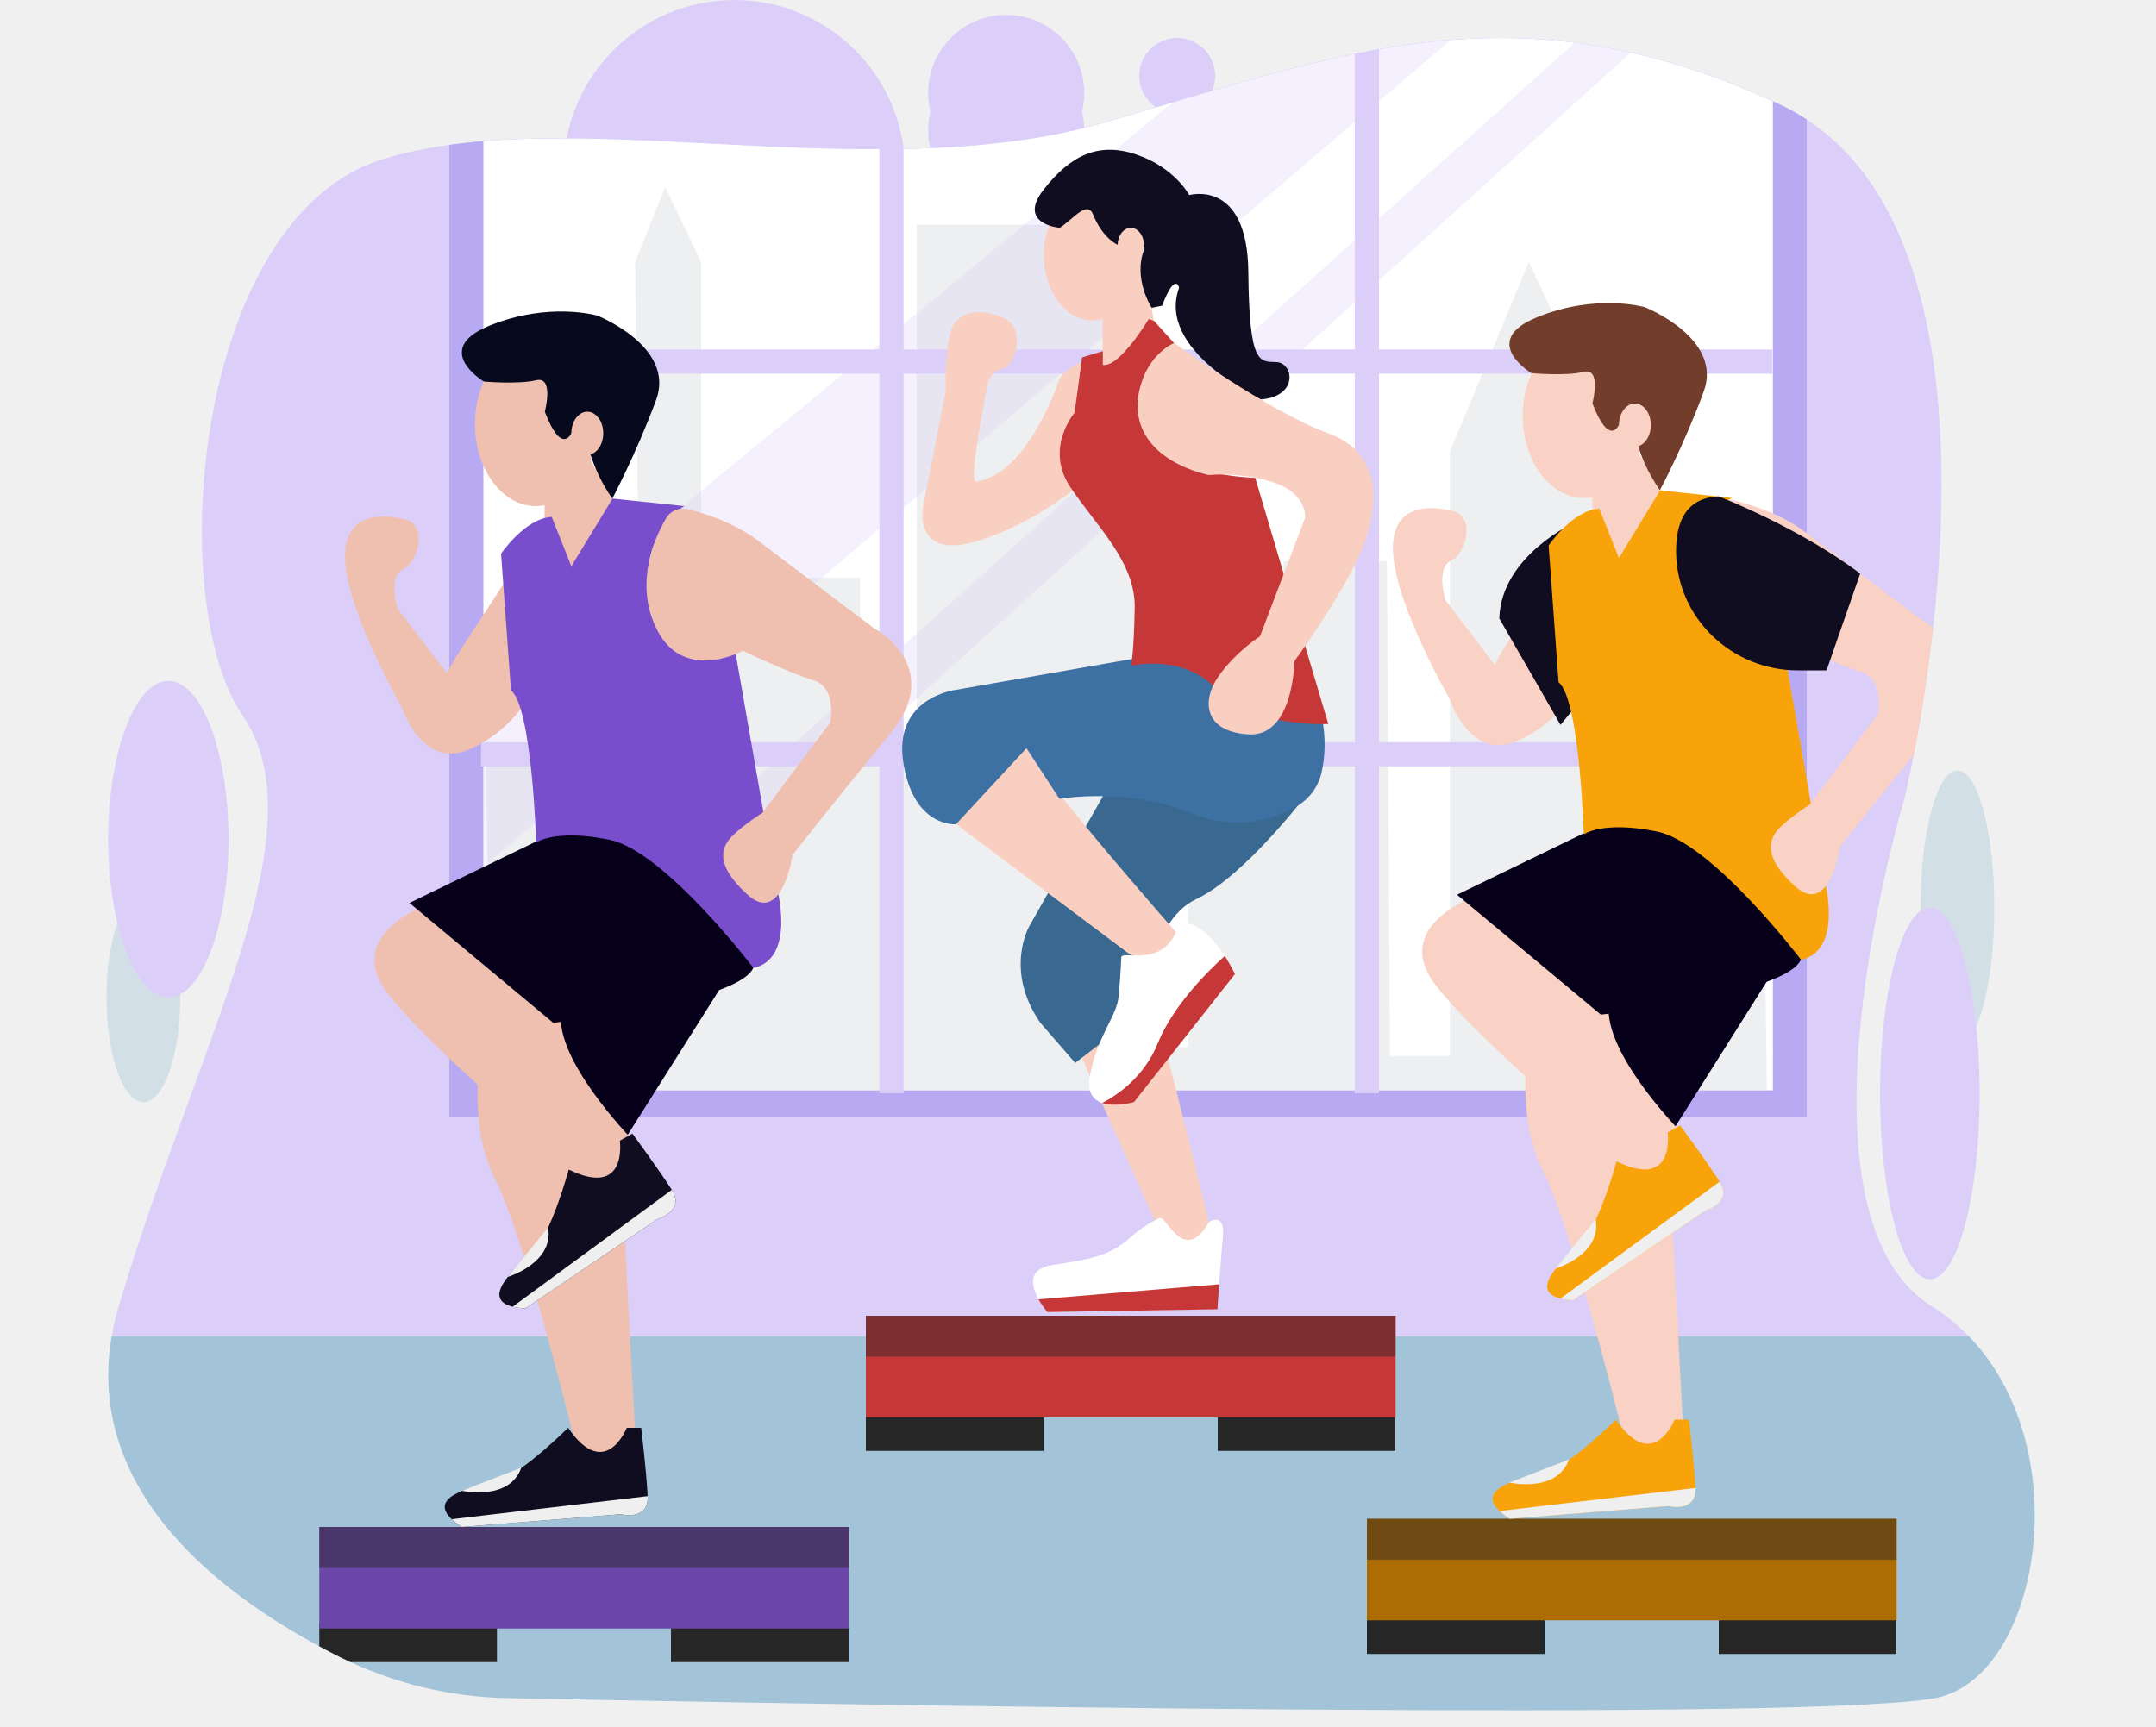
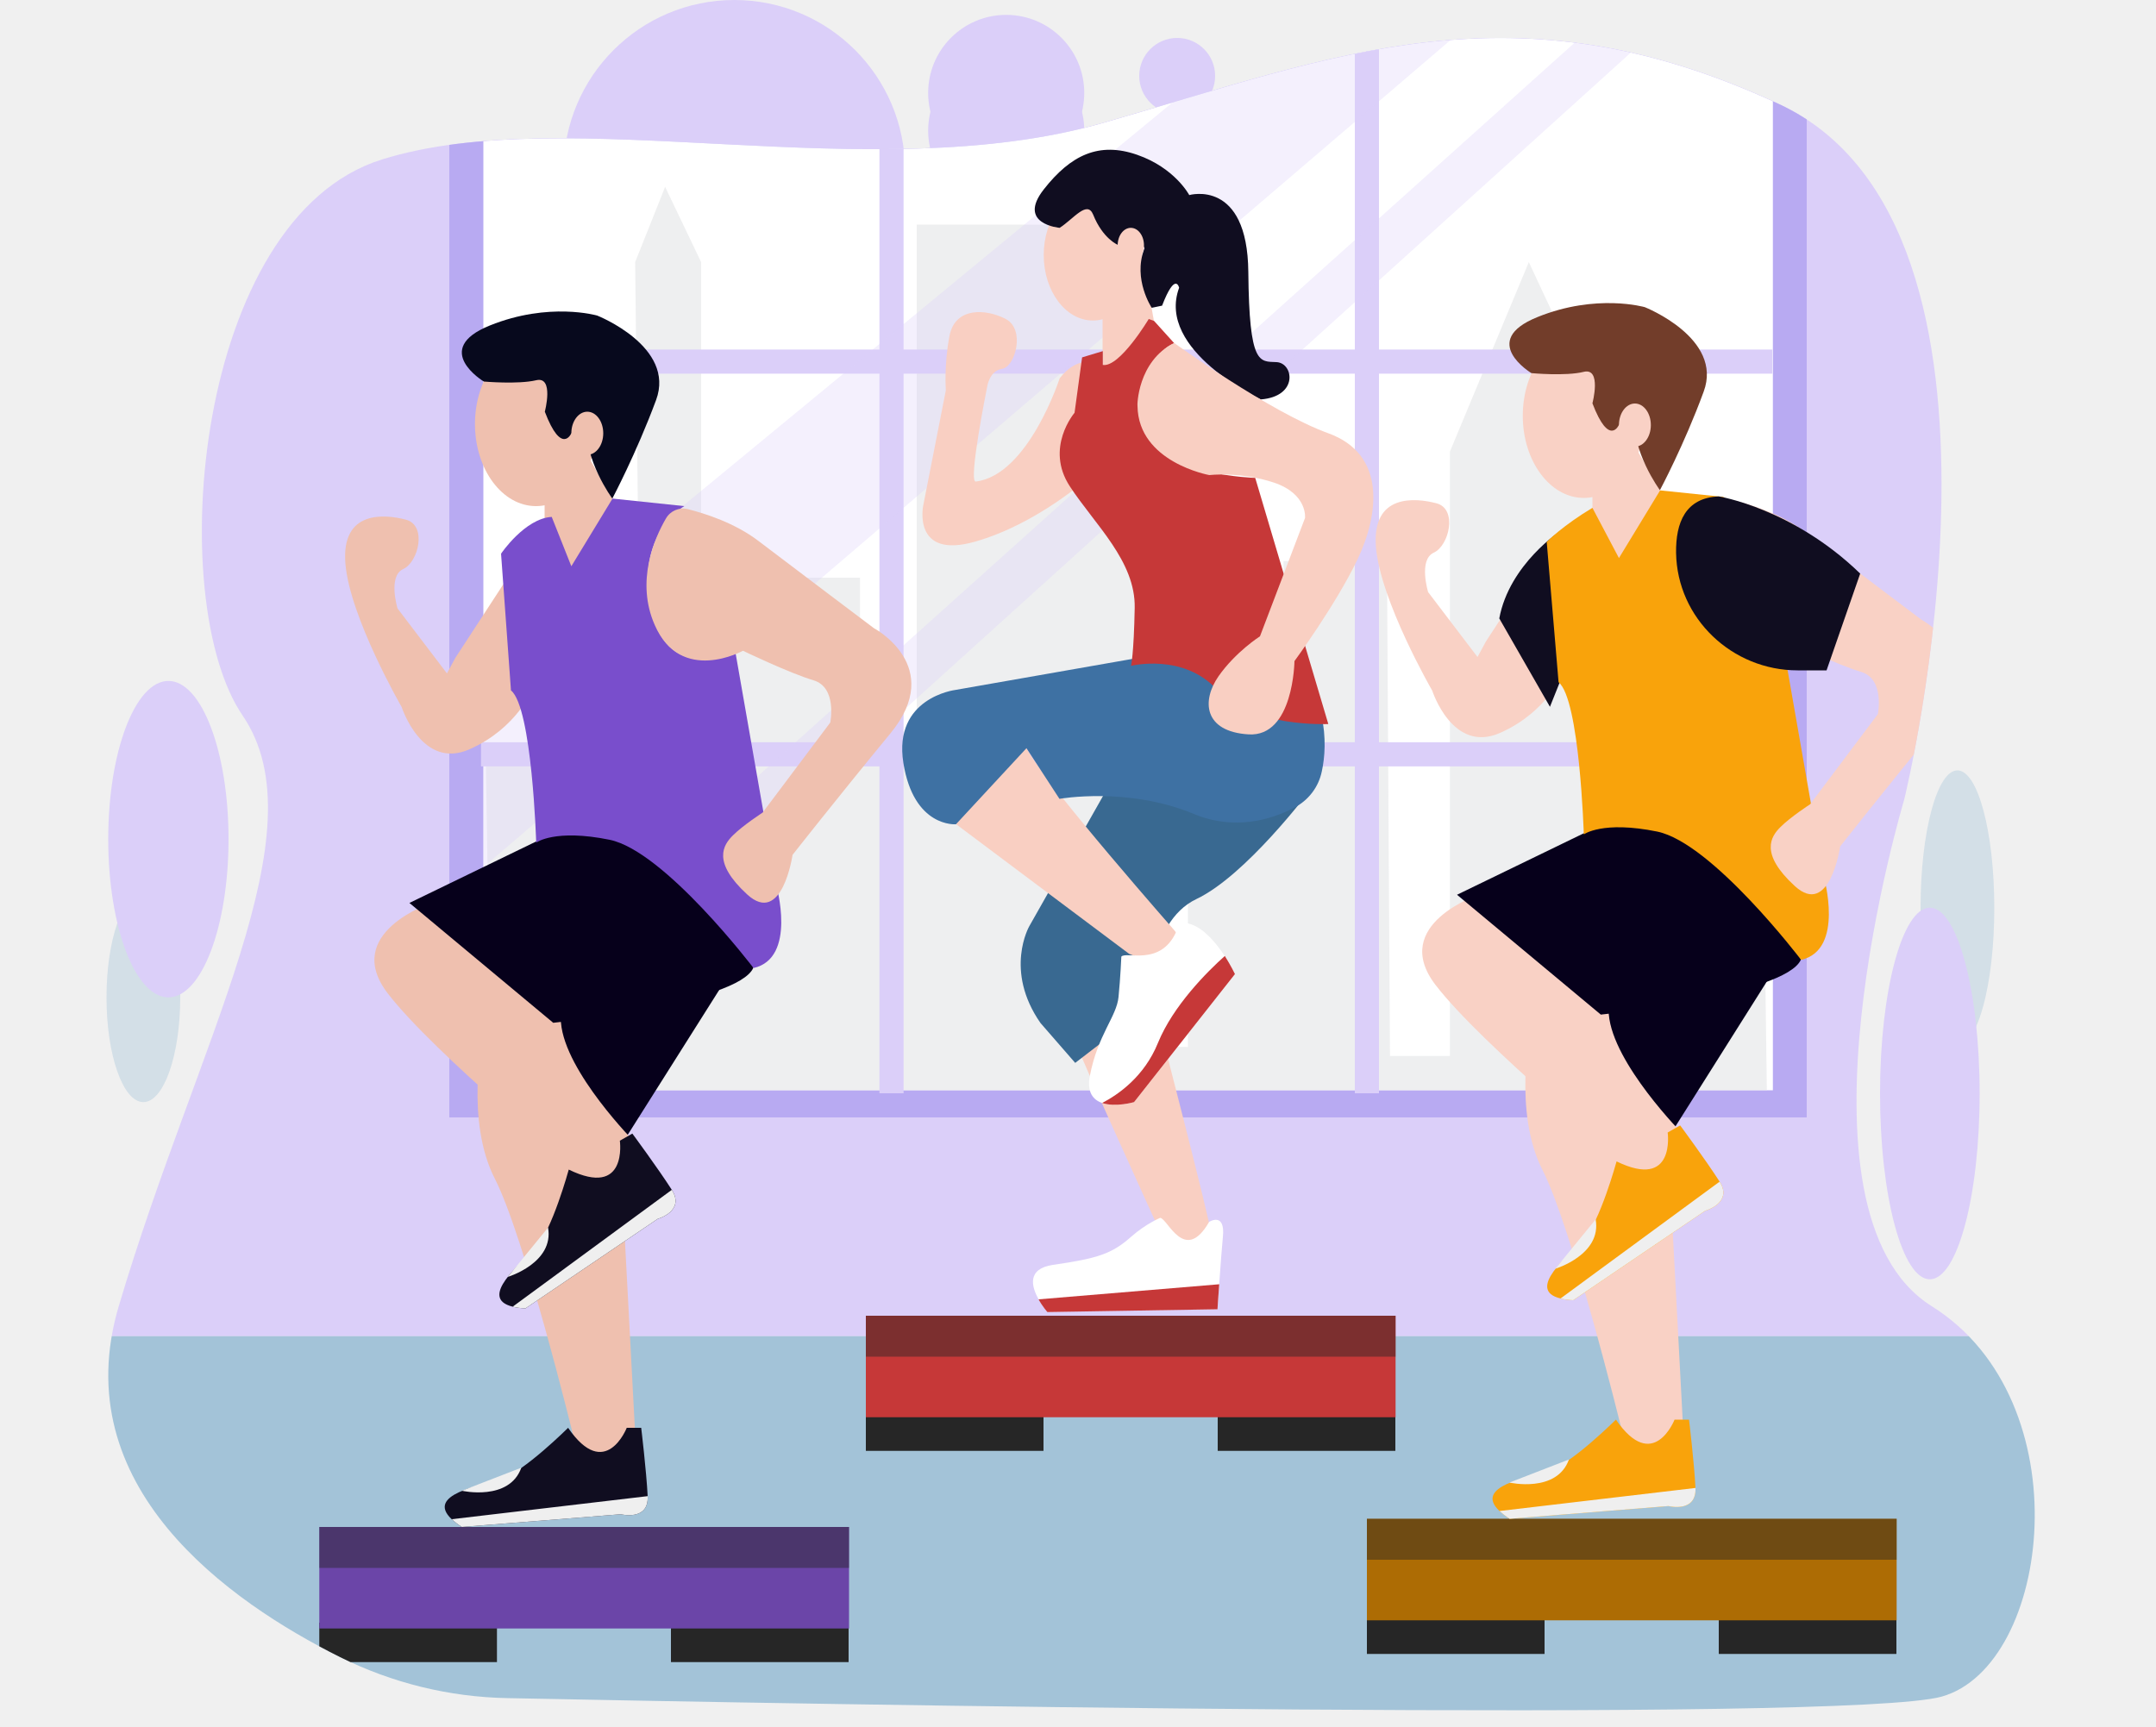
<svg xmlns="http://www.w3.org/2000/svg" xmlns:xlink="http://www.w3.org/1999/xlink" version="1.1" id="Layer_1" x="0" y="0" viewBox="0 0 1000 801" style="enable-background:new 0 0 1000 801" xml:space="preserve">
  <style>.st0{fill:#dbcff9}.st3{clip-path:url(#SVGID_2_)}.st5{fill:#fff}.st7{opacity:.32;fill:#dbcff9}.st8{fill:#efc0af}.st10{fill:#06001b}.st11,.st13{fill:#262626}.st13{opacity:.46}.st14{fill:#100d20}.st15{fill:#efefef}.st17{fill:#f9d1c5}.st20{fill:#f9a30b}.st21{fill:#f9cfc2}.st22{fill:#c63838}.st25{opacity:.38;fill:#a3c3d8}</style>
  <circle class="st0" cx="340.6" cy="79.2" r="79.2" />
  <circle class="st0" cx="466.7" cy="43.1" r="36.2" />
  <circle class="st0" cx="466.7" cy="60.6" r="36.2" />
  <circle class="st0" cx="546" cy="35.2" r="17.6" />
  <defs>
    <path id="SVGID_1_" d="M235.3 787.8c-26.9-.5-53.4-7-77.5-19C106.1 743 30.2 689.6 55.1 605.9c36.7-123.6 94.1-220.2 57.4-274S90.2 101.2 177.1 74s226.5 14 334.6-17 190.1-66.1 313.5-8.7 58 322.7 58 322.7-57.4 191 12.8 235c70.2 43.9 55.4 166.8 4.6 181.1-43.9 12.3-531.4 3.4-665.3.7z" />
  </defs>
  <clipPath id="SVGID_2_">
    <use xlink:href="#SVGID_1_" style="overflow:visible" />
  </clipPath>
  <path style="clip-path:url(#SVGID_2_);fill:#dbcff9" d="M-51.5 14.4h1159.8v605.5H-51.5z" />
  <path style="clip-path:url(#SVGID_2_);fill:#a3c3d8" d="M-51.5 619.9h1159.8V801H-51.5z" />
  <g class="st3">
    <path style="fill:#b8aaf2" d="M208.4 16H838v502.4H208.4z" />
    <path class="st5" d="M224.2 16h598.1v489.8H224.2z" />
    <path style="opacity:.67;fill:#e6e7e8" d="m225.3 350.3 71.8-1.7-2.5-227 13.9-34.9 16.7 34.9V268h73.7v85.4h26.3V104.2h108l3 381.4 14.8.1V344.2l44.3-2.1v-81.8h48l1.4 229.6h27.8V209.5l36.6-87.9 45.1 96.6v271.7l14.6-4.2V348.6h48.6l2.1 157.2H227.8z" />
    <path class="st0" d="M407.9 14.6h11.2v492.6h-11.2zM628.4 14.6h11.2v492.6h-11.2z" />
    <path transform="rotate(90 521.953 167.701)" class="st0" d="M516.4-132.4h11.2v600.2h-11.2z" />
    <path transform="rotate(90 523.186 349.921)" class="st0" d="M517.6 49.8h11.2V650h-11.2z" />
    <path class="st7" d="M224.2 311 582.1 16h93.7L224.2 402.3zM224.2 474.4 734.6 16h31.1L224.2 505.8z" />
  </g>
  <g class="st3">
    <path class="st8" d="M223.9 481s-8.2 38.9 5.6 65.8 36.3 118.9 36.3 118.9 2.4 16.1 17.7 15.3 11.2-13.9 11.2-13.9l-9.3-175.9-61.5-10.2z" />
    <ellipse class="st8" cx="248.6" cy="196.7" rx="28.3" ry="38.1" />
    <path class="st8" d="M252.6 226.7v38.6s15.7 25.5 31.4 3.3 0-37.3 0-37.3L272.4 211l-19.8 15.7z" />
    <path d="M224.4 177s-24.7-14.9 2.8-26 49.8-4.6 49.8-4.6 36.5 14.4 27.3 39.2-20.3 45.7-20.3 45.7-13.5-18.4-11.6-34.6L265 201s-4.5 10.5-12.3-10c0 0 4.4-16.6-4-14.6-8.5 2-24.3.6-24.3.6z" style="fill:#07091d" />
    <path class="st8" d="m240.6 260.1-29.4 45.1-3.9 7.2-22.9-30.1s-4.6-15 2.6-18.3 11.1-20.3 1.3-22.9-30.1-4.6-28.1 20.3 26.1 66.6 26.1 66.6 9.4 29.4 31.5 19.6 29.3-28.1 29.3-28.1l-6.5-59.4z" />
    <path class="st10" d="M337.6 452.9 291 526.7l-65.2-20.2 34.2-53.6z" />
    <path class="st11" d="M148.1 752.8h82.4v18.3h-82.4zM311.2 752.8h82.4v18.3h-82.4z" />
    <path style="fill:#6b45a8" d="M148.1 708.4h245.7v47.1H148.1z" />
    <path class="st13" d="M148.1 708.4h245.7v19H148.1z" />
    <path class="st8" d="M200.1 418.9s-41.8 13.8-20.3 41.9c21.6 28.1 88.8 83 88.8 83s-.9 22.9 12 15.7c12.9-7.2 14-29.4 14-29.4s-32.5-32.7-34.4-55.6c-1.9-22.9-60.1-55.6-60.1-55.6z" />
    <ellipse class="st8" cx="272.4" cy="201" rx="7.4" ry="10" />
    <path class="st14" d="m287.9 702.5-73.7 5.9c-2-1.3-3.5-2.5-4.7-3.6-12.2-11.5 13.4-15.6 22.9-18.6 10.5-3.3 31.1-23.8 31.1-23.8 17.3 25.2 27.2 0 27.2 0h6.7s2.4 19.9 3 31.7c.6 11.7-12.5 8.4-12.5 8.4z" />
    <path class="st15" d="m287.9 702.5-73.7 5.9c-2-1.3-3.5-2.5-4.7-3.6l90.9-10.7c.6 11.7-12.5 8.4-12.5 8.4zM214.2 691.6s22 5 27.6-10.7l-27.6 10.7z" />
    <g>
      <path class="st14" d="M305 565.5 243.7 607c-2.4-.1-4.3-.4-5.9-.8-16.3-4 4-20.2 10.8-27.5 7.5-8 15.2-36.1 15.2-36.1 27.5 13.4 23.7-13.4 23.7-13.4l5.8-3.3s11.9 16.1 18.3 26.1c6.3 9.9-6.6 13.5-6.6 13.5z" />
      <path class="st15" d="M305 565.5 243.7 607c-2.4-.1-4.3-.4-5.9-.8l73.8-54.2c6.3 9.9-6.6 13.5-6.6 13.5zM235.5 592.4s21.6-6.5 18.7-22.9l-18.7 22.9z" />
    </g>
    <path class="st10" d="m260 384.9-70.1 34 66.7 55.6s85.6-9.1 92.8-25.5l-5.2-14.4c-.1-.1-22.7-48.4-84.2-49.7z" />
    <path d="m255.9 239.8 9.1 22.9 19.1-31.4 33.3 3.5s-23.2 12.9-15.3 48.2c7.8 35.3 38.9 19 38.9 19l19 108.5s9.8 34-10.5 38.6c0 0-41.2-54.2-66.7-59.5-25.5-5.2-34.1 1.3-34.1 1.3s-1.9-62.7-11.7-70.6l-4.6-63.4c0-.1 11.1-16.4 23.5-17.1z" style="fill:#794ecc" />
    <path class="st8" d="M308.9 240.5c2-3.5 6.2-5.3 10.1-4.3 8 2 21.8 6.4 32.7 14.7 16.3 12.4 53.6 40.5 53.6 40.5s33.3 17.6 7.8 48.7c-25.5 31-45.5 56.5-45.5 56.5s-4.8 33.3-21.1 18.3c-16.3-15-11.1-22.9-6.5-27.4 4.6-4.6 13.7-10.5 13.7-10.5l31.4-41.8s3.3-16.3-7.8-19.6c-11.1-3.3-32.7-13.7-32.7-13.7s-28.7 15.9-40.9-11.9c-8.9-20.1-.3-40.1 5.2-49.5z" />
  </g>
  <g class="st3">
    <path class="st17" d="M709.9 477.1s-8.2 38.9 5.6 65.8c13.7 26.9 36.3 118.9 36.3 118.9s2.4 16.1 17.7 15.3 11.2-13.9 11.2-13.9l-9.3-175.9-61.5-10.2z" />
    <ellipse class="st17" cx="734.6" cy="192.9" rx="28.3" ry="38.1" />
    <path class="st17" d="M738.6 222.9v38.6s15.7 25.5 31.4 3.3 0-37.3 0-37.3l-11.6-20.3-19.8 15.7z" />
    <path d="M710.3 173.1s-24.7-14.9 2.8-26c27.4-11.1 49.8-4.6 49.8-4.6s36.5 14.4 27.3 39.2c-9.1 24.8-20.3 45.7-20.3 45.7s-13.5-18.4-11.6-34.6l-7.4 4.3s-4.5 10.5-12.3-10c0 0 4.4-16.6-4-14.6-8.4 2.1-24.3.6-24.3.6z" style="fill:#723d2a" />
-     <path class="st17" d="m726.6 256.2-29.4 45.1-3.9 7.2-22.9-30.1s-4.6-15 2.6-18.3c7.2-3.3 11.1-20.3 1.3-22.9-9.8-2.6-30.1-4.6-28.1 20.3s26.1 66.6 26.1 66.6 9.4 29.4 31.5 19.6c22.1-9.8 29.3-28.1 29.3-28.1l-6.5-59.4z" />
+     <path class="st17" d="m718.6 252.5-29.4 45.1-3.9 7.2-22.9-30.1s-4.6-15 2.6-18.3c7.2-3.3 11.1-20.3 1.3-22.9-9.8-2.6-30.1-4.6-28.1 20.3s26.1 66.6 26.1 66.6 9.4 29.4 31.5 19.6c22.1-9.8 29.3-28.1 29.3-28.1l-6.5-59.4z" />
    <path class="st10" d="m823.5 449-46.6 73.9-65.1-20.3 34.1-53.6z" />
    <path class="st11" d="M634 749h82.4v18.3H634zM797.2 749h82.4v18.3h-82.4z" />
    <path style="fill:#ad6c04" d="M634 704.6h245.7v47.1H634z" />
    <path class="st13" d="M634 704.6h245.7v19H634z" />
    <path class="st17" d="M686.1 415s-41.8 13.8-20.3 41.9c21.6 28.1 88.8 83 88.8 83s-.9 22.9 12 15.7c12.9-7.2 14-29.4 14-29.4s-32.5-32.7-34.4-55.6c-2-22.9-60.1-55.6-60.1-55.6z" />
    <ellipse class="st17" cx="758.3" cy="197.2" rx="7.4" ry="10" />
    <path class="st20" d="m773.9 698.7-73.7 5.9c-2-1.3-3.5-2.5-4.7-3.6-12.2-11.5 13.4-15.6 22.9-18.6 10.5-3.3 31.1-23.8 31.1-23.8 17.3 25.2 27.2 0 27.2 0h6.7s2.4 19.9 3 31.7c.5 11.7-12.5 8.4-12.5 8.4z" />
    <path class="st15" d="m773.9 698.7-73.7 5.9c-2-1.3-3.5-2.5-4.7-3.6l90.9-10.7c.5 11.7-12.5 8.4-12.5 8.4zM700.1 687.8s22 5 27.6-10.7l-27.6 10.7z" />
    <path class="st20" d="m790.9 561.7-61.2 41.5c-2.4-.1-4.3-.4-5.9-.8-16.3-4 4-20.2 10.8-27.5 7.5-8 15.2-36.1 15.2-36.1 27.5 13.4 23.7-13.4 23.7-13.4l5.8-3.3s11.9 16.1 18.3 26.1c6.3 9.9-6.7 13.5-6.7 13.5z" />
    <path class="st15" d="m790.9 561.7-61.2 41.5c-2.4-.1-4.3-.4-5.9-.8l73.8-54.2c6.3 9.9-6.7 13.5-6.7 13.5zM721.4 588.6s21.6-6.5 18.7-22.9l-18.7 22.9z" />
    <path class="st10" d="m745.9 381.1-70.1 34 66.7 55.6s85.6-9.1 92.8-25.5l-5.2-14.4c0-.1-22.6-48.4-84.2-49.7z" />
-     <path class="st14" d="m695.4 286.9 28.4 49.4 20.6-25.3-13.4-68.9c-.1 0-34.7 15.4-35.6 44.8z" />
-     <path class="st20" d="m741.8 236 9.1 22.9 19.1-31.4 33.3 3.5s-23.2 12.9-15.3 48.2c7.8 35.3 38.9 19 38.9 19l19 108.5s9.8 34-10.5 38.6c0 0-41.2-54.2-66.7-59.5-25.5-5.2-34.1 1.3-34.1 1.3s-1.9-62.7-11.7-70.6l-4.6-63.4c0-.1 11.1-16.5 23.5-17.1z" />
+     <path class="st14" d="m695.4 286.9 23.5 41 10-25-4.8-56.8s-24 15.5-28.7 40.8z" />
+     <path class="st20" d="m738.6 235.6 12.3 23.3 19.1-31.4 29 3c1.5.2 2 2 .9 3-6.1 5.2-17.8 19.1-11.9 45.7 7.8 35.3 38.9 19 38.9 19l19 108.5s9.8 34-10.5 38.6c0 0-41.2-54.2-66.7-59.5-25.5-5.2-34.1 1.3-34.1 1.3s-1.9-62.7-11.7-70.6l-5.5-65.1c0-.1 7.8-7.8 21.2-15.8z" />
    <path class="st17" d="M794.8 236.6c2-3.5 6.2-5.3 10.1-4.3 8 2 21.8 6.4 32.7 14.7 16.3 12.4 53.6 40.5 53.6 40.5s33.3 17.6 7.8 48.7c-25.5 31-45.5 56.5-45.5 56.5s-4.8 33.3-21.1 18.3c-16.3-15-11.1-22.9-6.5-27.4 4.6-4.6 13.7-10.5 13.7-10.5l31.4-41.8s3.3-16.3-7.8-19.6c-11.1-3.3-32.7-13.7-32.7-13.7s-28.7 15.9-40.9-11.9c-8.9-20-.2-40 5.2-49.5z" />
-     <path class="st14" d="M797.2 230.3s37.1 14.3 65.6 35.8L847.2 311h-13.4c-30.4 0-55.9-24.1-56.4-54.5-.2-14.1 4.4-25.6 19.8-26.2z" />
+     <path class="st14" d="M797.2 230.3s34.4 5.5 65.6 35.8L847.2 311h-13.4c-30.4 0-55.9-24.1-56.4-54.5-.2-14.1 4.4-25.6 19.8-26.2z" />
  </g>
  <g class="st3">
    <path class="st21" d="M491.5 175.5s-14.5 44.9-38.9 47.9c-3.7.5 5.2-43.6 5.2-43.6s.9-7.8 7-8.7 10.9-18.3 1.7-23.1c-9.1-4.8-23.5-5.7-26.1 7.8s-1.7 25.3-1.7 25.3l-10.5 53.5s-5.2 25 24 16.7 53-30 53-30l1.7-53.1s-7.5-2.8-15.4 7.3zM499.7 485.2c0 2.2 38.3 86.1 38.3 86.1s20 19.5 23.5 0c.4-2.4-24.8-99.8-24.8-99.8l-39.6 7.2 2.6 6.5z" />
    <path class="st5" d="M567.2 573.8c-.4 4.4-1.2 14.1-1.7 21.9-.5 6.4-.8 11.6-.8 11.6l-78.9 1.3s-2.3-2.6-4.1-5.9c-3.3-5.8-5.5-14.1 6.7-15.9 20.9-3 27.4-5.2 36.2-13 6.9-6.1 13.5-8.8 13.5-8.8 3.4.1 11.3 21.7 22.7 1.9-.1 0 7.6-4.9 6.4 6.9z" />
    <path class="st22" d="M565.5 595.8c-.5 6.4-.8 11.6-.8 11.6l-78.9 1.3s-2.3-2.6-4.1-5.9l83.8-7z" />
    <ellipse class="st21" cx="506.9" cy="118.3" rx="22.8" ry="30.4" />
    <path class="st21" d="M511.4 144.9v32.9l24.6-24.6-6.3-34.9z" />
    <path d="m512.9 367-35.5 62.7s-11.8 20.5 5.2 44.9l16.1 18.5 33.7-25.9s-.5-39.2 22.5-50.1 52.4-50.1 52.4-50.1h-94.4z" style="fill:#396991" />
    <path class="st21" d="m443.5 382.4 80.2 60.1s25.2 11.5 23-8.6c0 0-61.9-70.3-70.6-86.8-8.7-16.5-32.6 35.3-32.6 35.3z" />
    <path class="st5" d="M572.8 451.9 526 511.3s-8.6 2.5-14.8.4c-4.1-1.4-7.2-4.9-5.7-12.6 3.7-19.2 12.4-27.4 13.3-36.6.9-9.1 1.3-18.7 1.3-18.7 2.2-2.6 17.9 4.6 25.3-11.2 0 0-4.3-7.5 7-3.8 6.3 2.1 11.9 9 15.7 14.8 2.9 4.5 4.7 8.3 4.7 8.3z" />
    <path class="st22" d="M572.8 451.9 526 511.3s-8.6 2.5-14.8.4c7.3-3.8 19.5-12.1 25.9-27.9 7-17.2 22.9-33.1 31-40.3 2.9 4.6 4.7 8.4 4.7 8.4z" />
    <path d="M527.4 305.3 443 320.1s-28.8 3.6-24 33.8c4.8 30.2 24.4 28.5 24.4 28.5l32.7-35.3 15.3 23.5s31.8-5.7 62.3 7c19.2 8 36.4 2.4 46.4-2.8 6.7-3.4 11.5-9.6 13-17 1.4-6.5 2.1-15.5-.2-26.2-4.7-22.2-85.5-26.3-85.5-26.3z" style="fill:#3e71a3" />
    <path class="st14" d="M491.5 105.7s-20-1.7-7.4-17.8 25.7-22.2 43.3-16.1c17.6 6.1 24.2 18.7 24.2 18.7s27-7.8 27.4 35.7c.4 43.6 5.2 41.4 13.1 41.8s10.3 15.9-7.3 17.3c0 0-48.7-22.6-37.9-51.8 0 0-1.7-7.8-7.9 8.3l-4.8 1s-8.8-13.2-3.5-27.2c5.3-13.9 1.3 2.5 1.3 2.5s-4.7-16.1-13.5-4.5c0 0-7-2.8-11.5-14.1-2.8-6.7-9 2-15.5 6.2z" />
    <ellipse class="st21" cx="524.5" cy="113.8" rx="6.1" ry="8.1" />
    <path class="st22" d="M532.8 148s-13.5 22.6-21.3 21.3v-6.4l-9.6 2.9-3.5 25.7s-13.9 16.2-2.2 34.1 30.5 34.7 30.1 56.4c-.4 21.6-1.7 26.9-1.7 26.9s24.4-6.1 40.1 11.3c15.7 17.4 51.4 15.7 51.4 15.7l-33.9-114.2s-41.7-1.1-49.5-20.1 2.4-39.1 12-42.3l-9.4-10.4-2.5-.9z" />
    <path class="st21" d="M544.6 159.1s44.4 32.1 71.5 41.9c27 9.8 23.5 37.6 13.5 58.6-10 20.9-29.2 47.1-29.2 47.1s-.4 35.3-21.3 34c-20.9-1.3-21.8-15.7-13.9-27s19.2-18.5 19.2-18.5l20.9-54.9s1.3-11.1-14.4-16.4c-15.7-5.2-30-3.5-30-3.5s-32.9-5.9-33.3-32c-.2-.1 0-20.8 17-29.3z" />
    <g>
      <path class="st11" d="M401.6 654.8H484v18.3h-82.4zM564.8 654.8h82.4v18.3h-82.4z" />
      <path class="st22" d="M401.6 610.4h245.7v47.1H401.6z" />
      <path class="st13" d="M401.6 610.4h245.7v19H401.6z" />
    </g>
  </g>
  <ellipse class="st25" cx="907.9" cy="421.2" rx="17.1" ry="63.8" />
  <ellipse class="st0" cx="895.1" cy="507.3" rx="23.1" ry="86.2" />
  <ellipse class="st25" cx="66.5" cy="462.7" rx="17.1" ry="48.6" />
  <ellipse class="st0" cx="78.1" cy="389.3" rx="27.9" ry="73.4" />
</svg>
